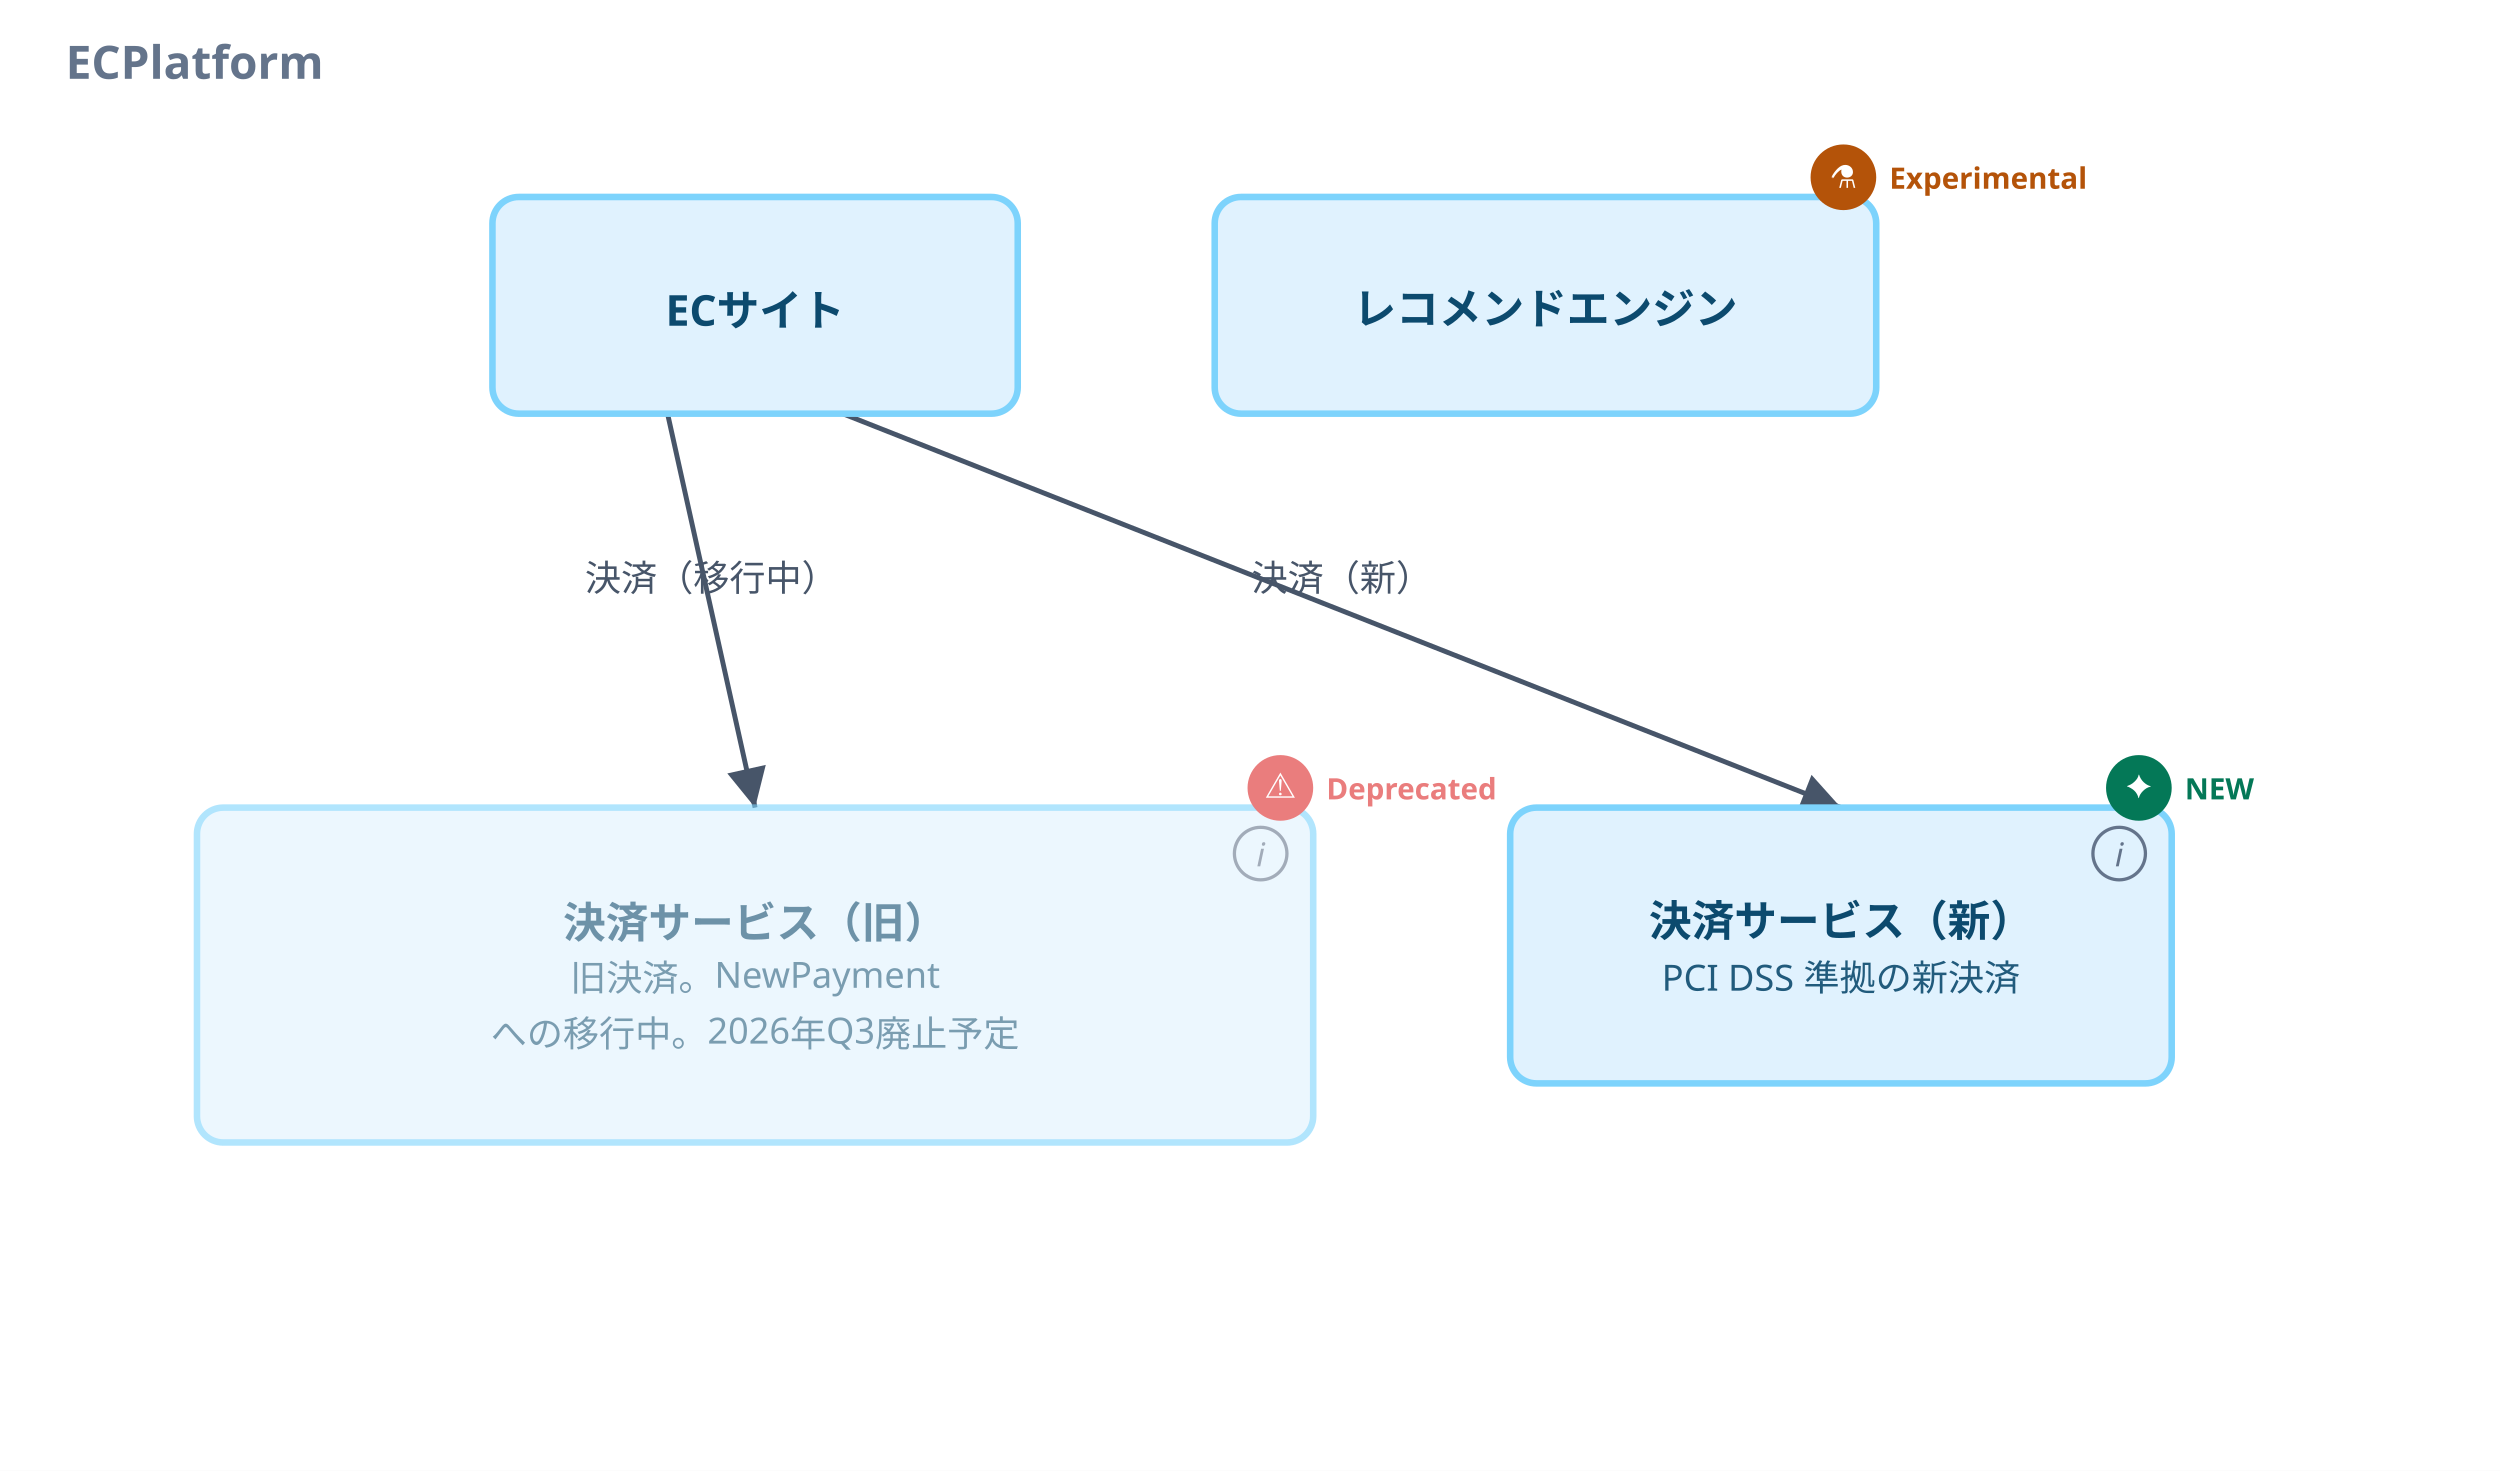
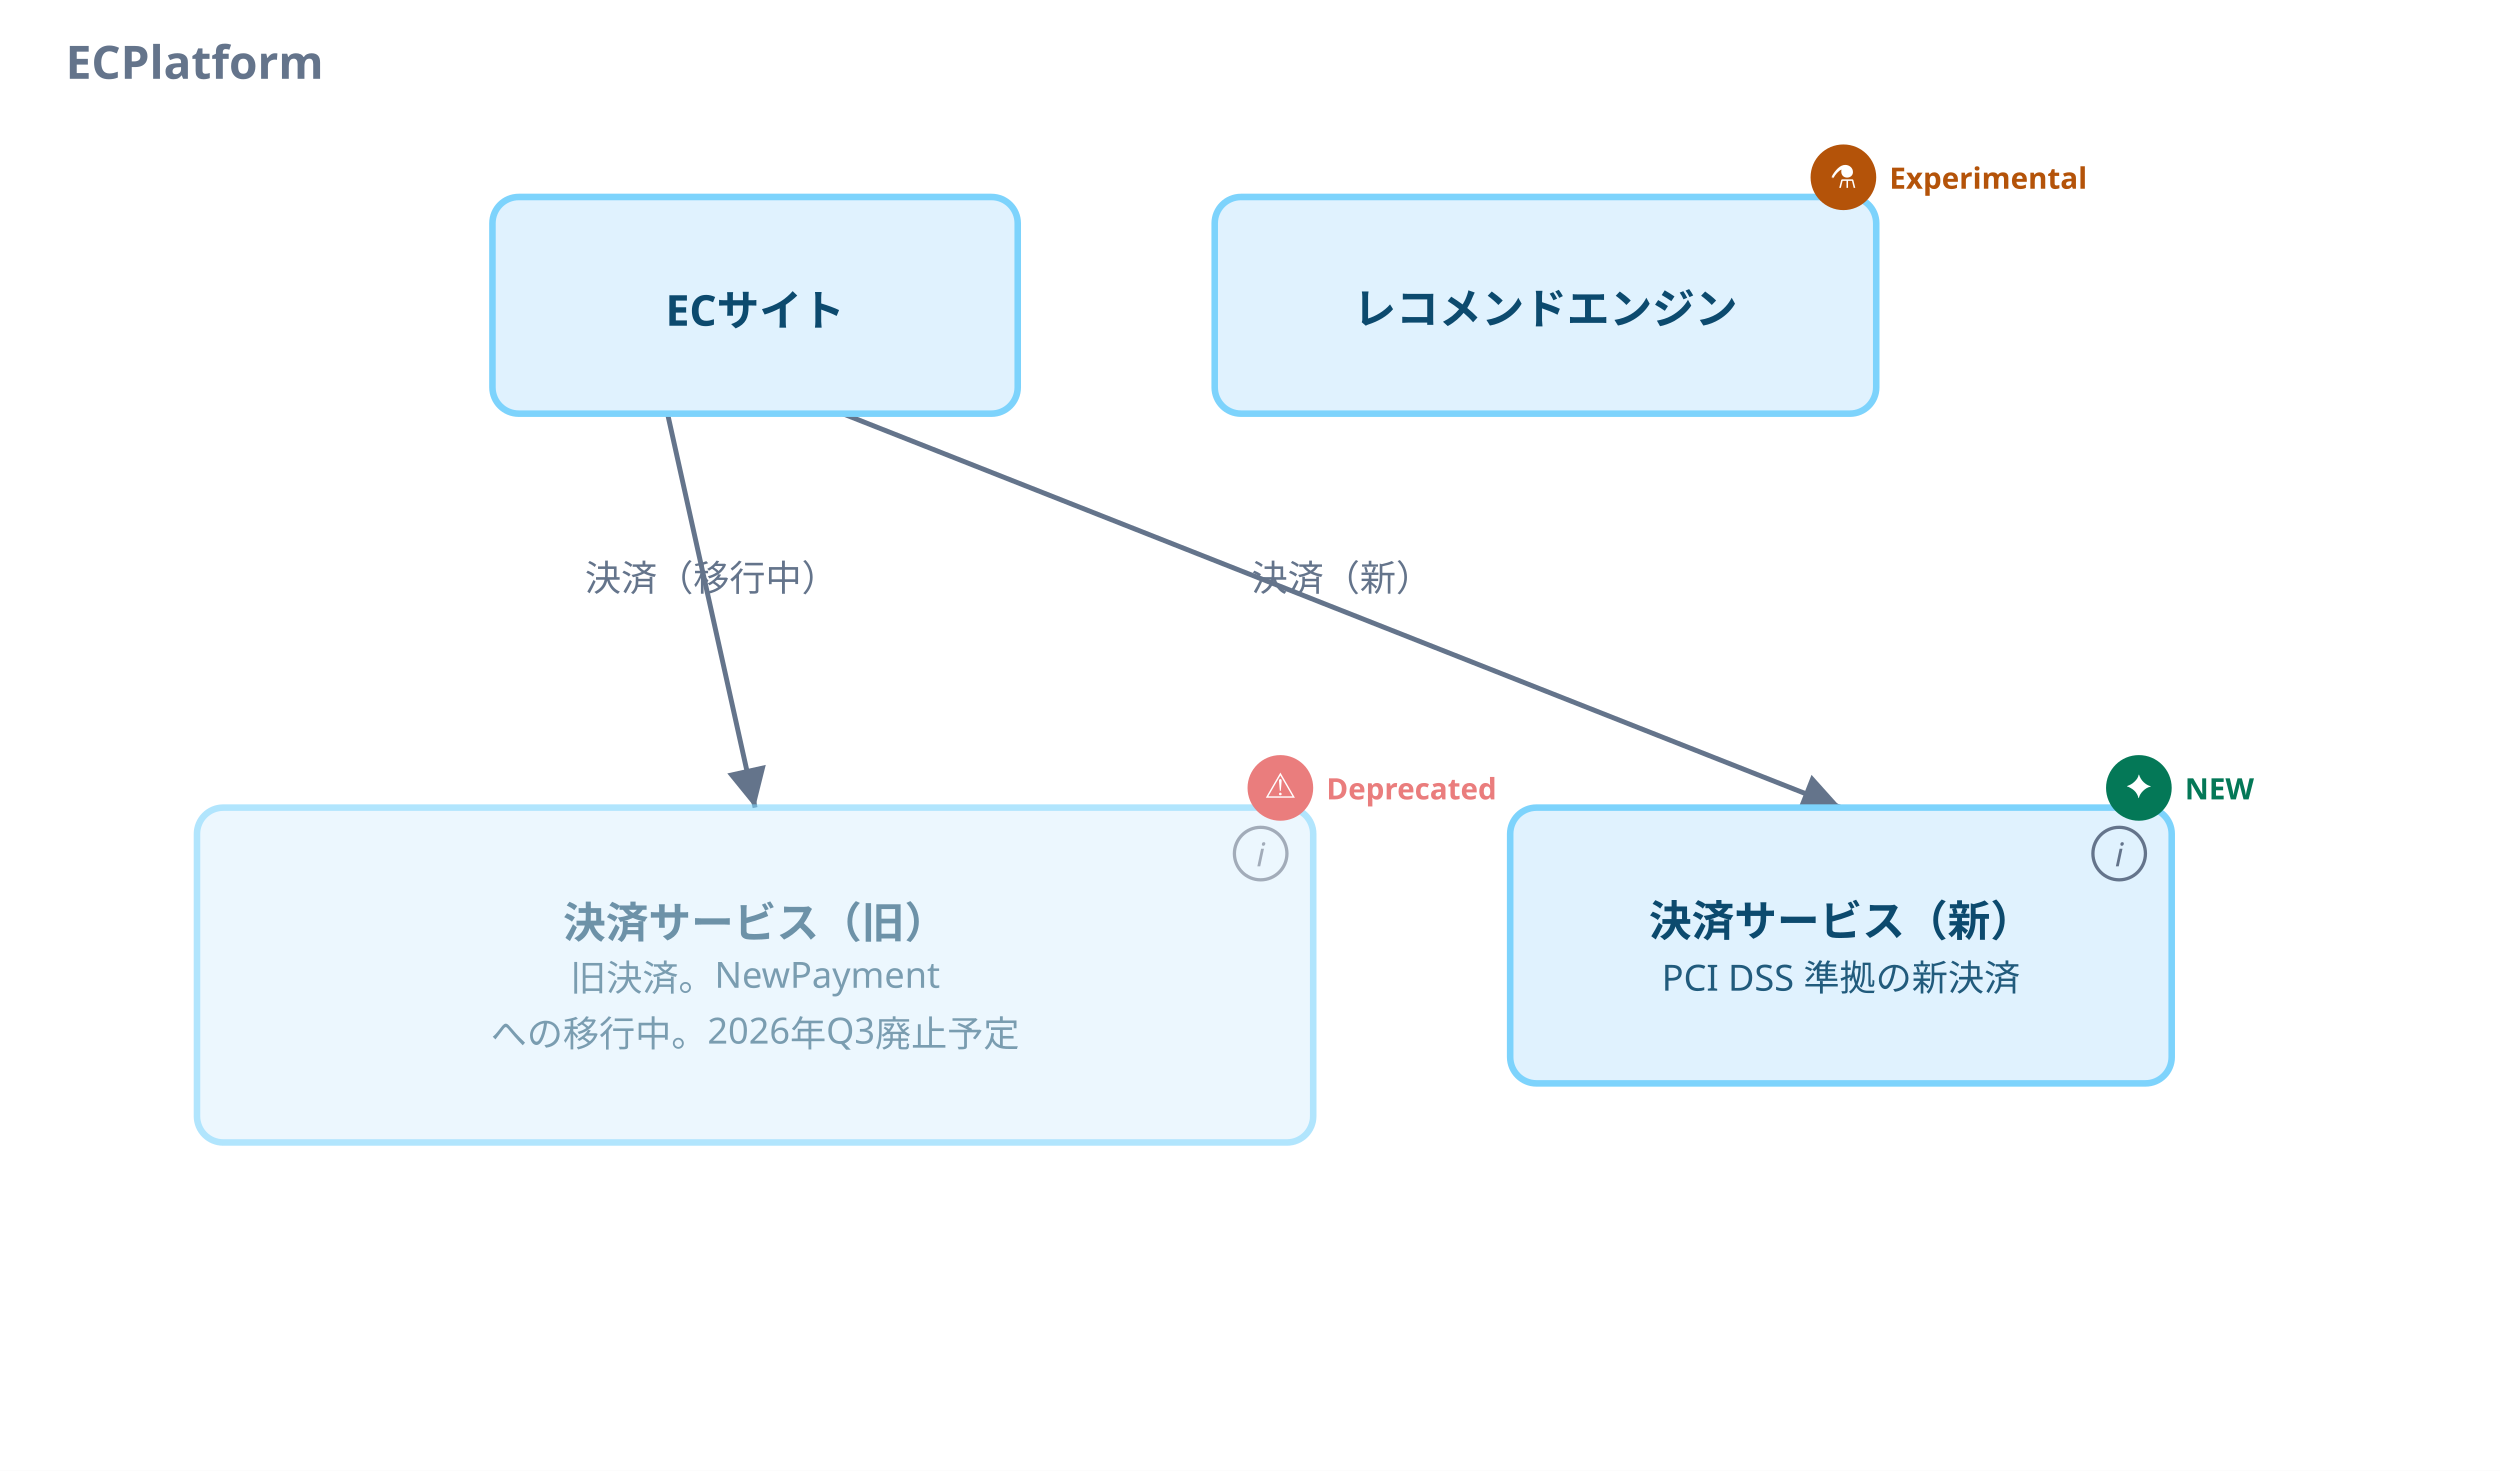
<svg xmlns="http://www.w3.org/2000/svg" viewBox="0 0 761.5 448" width="761.5" height="448">
  <defs>
    <marker id="arrow-default" viewBox="0 0 10 10" refX="10" refY="5" markerWidth="8" markerHeight="8" orient="auto-start-reverse">
-       <path d="M 0 0 L 10 5 L 0 10 z" fill="#475569" />
+       <path d="M 0 0 L 10 5 L 0 10 z" fill="#64748B" />
    </marker>
  </defs>
  <rect width="761.5" height="448" fill="#FFFFFF" rx="0" />
  <text x="20" y="24" fill="#64748B" font-size="14px" font-family="sans-serif" font-weight="bold">ECPlatform</text>
  <g class="edges">
    <g data-edge-from="ECommerce" data-edge-to="LegacyPayment" data-edge-kind="sync" data-edge-canonical-id="ECommerce-&gt;LegacyPayment" data-edge-label="決済（移行中）" class="krs-edge krs-edge--interactive">
      <line x1="203.333" y1="126" x2="230" y2="246" stroke="transparent" stroke-width="14" stroke-linecap="butt" class="krs-edge__hitline" />
-       <line x1="203.333" y1="126" x2="230" y2="246" stroke="#475569" stroke-width="1.5" marker-end="url(#arrow-default)" />
-       <text x="216.667" y="180" text-anchor="middle" fill="#475569" font-size="11px" font-family="sans-serif">決済（移行中）</text>
+       <line x1="203.333" y1="126" x2="230" y2="246" stroke="#64748B" stroke-width="1.5" marker-end="url(#arrow-default)" />
+       <text x="216.667" y="180" text-anchor="middle" fill="#64748B" font-size="11px" font-family="sans-serif">決済（移行中）</text>
    </g>
    <g data-edge-from="ECommerce" data-edge-to="NewPayment" data-edge-kind="sync" data-edge-canonical-id="ECommerce-&gt;NewPayment" data-edge-label="決済（新）" class="krs-edge krs-edge--interactive">
      <line x1="256.667" y1="126" x2="560.75" y2="246" stroke="transparent" stroke-width="14" stroke-linecap="butt" class="krs-edge__hitline" />
-       <line x1="256.667" y1="126" x2="560.75" y2="246" stroke="#475569" stroke-width="1.5" marker-end="url(#arrow-default)" />
-       <text x="408.708" y="180" text-anchor="middle" fill="#475569" font-size="11px" font-family="sans-serif">決済（新）</text>
+       <line x1="256.667" y1="126" x2="560.75" y2="246" stroke="#64748B" stroke-width="1.5" marker-end="url(#arrow-default)" />
+       <text x="408.708" y="180" text-anchor="middle" fill="#64748B" font-size="11px" font-family="sans-serif">決済（新）</text>
    </g>
  </g>
  <g class="nodes">
    <g data-node-id="ECommerce" data-node-kind="service" data-has-children="false" data-has-description="false">
      <rect x="150" y="60" width="160" height="66" rx="8" ry="8" fill="#E0F2FE" stroke="#7DD3FC" stroke-width="2" />
      <text x="230" y="93" text-anchor="middle" dominant-baseline="central" fill="#0C4A6E" font-size="13px" font-weight="bold" font-family="sans-serif">ECサイト</text>
    </g>
    <g data-node-id="RecommendationEngine" data-node-kind="service" data-has-children="false" data-has-description="false">
      <rect x="370" y="60" width="201.5" height="66" rx="8" ry="8" fill="#E0F2FE" stroke="#7DD3FC" stroke-width="2" />
      <text x="470.75" y="93" text-anchor="middle" dominant-baseline="central" fill="#0C4A6E" font-size="13px" font-weight="bold" font-family="sans-serif">レコメンドエンジン</text>
      <g data-node-badge="RecommendationEngine">
        <circle cx="561.5" cy="54" r="10" fill="#B45309" />
        <text x="561.5" y="54" text-anchor="middle" dominant-baseline="central" fill="white" font-size="10px">⚗</text>
        <text x="575.5" y="54" dominant-baseline="central" fill="#B45309" font-size="9px" font-weight="bold" font-family="sans-serif">Experimental</text>
      </g>
    </g>
    <g data-node-id="LegacyPayment" data-node-kind="service" data-has-children="false" data-has-description="true" opacity="0.6">
      <rect x="60" y="246" width="340" height="102" rx="8" ry="8" fill="#E0F2FE" stroke="#7DD3FC" stroke-width="2" />
      <text x="230" y="280" text-anchor="middle" dominant-baseline="central" fill="#0C4A6E" font-size="13px" font-weight="bold" font-family="sans-serif">決済サービス（旧）</text>
      <text x="230" y="297" text-anchor="middle" dominant-baseline="central" fill="#0C4A6E" font-size="11px" font-family="sans-serif" opacity="0.9">旧決済。NewPayment</text>
      <text x="230" y="314" text-anchor="middle" dominant-baseline="central" fill="#0C4A6E" font-size="11px" font-family="sans-serif" opacity="0.9">への移行中。2026年Q3廃止予定</text>
      <g data-node-badge="LegacyPayment">
        <circle cx="390" cy="240" r="10" fill="#DC2626" />
        <text x="390" y="240" text-anchor="middle" dominant-baseline="central" fill="white" font-size="10px">⚠</text>
        <text x="404" y="240" dominant-baseline="central" fill="#DC2626" font-size="9px" font-weight="bold" font-family="sans-serif">Deprecated</text>
      </g>
      <g data-info-button="LegacyPayment" style="cursor: pointer" pointer-events="all">
        <circle cx="384" cy="260" r="8" fill="transparent" stroke="#64748B" stroke-width="1" />
        <text x="384" y="260" text-anchor="middle" dominant-baseline="central" fill="#64748B" font-size="10px" font-family="sans-serif" font-style="italic">i</text>
      </g>
    </g>
    <g data-node-id="NewPayment" data-node-kind="service" data-has-children="false" data-has-description="true">
      <rect x="460" y="246" width="201.5" height="84" rx="8" ry="8" fill="#E0F2FE" stroke="#7DD3FC" stroke-width="2" />
      <text x="560.75" y="279.5" text-anchor="middle" dominant-baseline="central" fill="#0C4A6E" font-size="13px" font-weight="bold" font-family="sans-serif">決済サービス（新）</text>
      <text x="560.75" y="296.5" text-anchor="middle" dominant-baseline="central" fill="#0C4A6E" font-size="11px" font-family="sans-serif" opacity="0.9">PCI DSS 準拠の新決済</text>
      <g data-node-badge="NewPayment">
        <circle cx="651.5" cy="240" r="10" fill="#047857" />
        <text x="651.5" y="240" text-anchor="middle" dominant-baseline="central" fill="white" font-size="10px">✦</text>
        <text x="665.5" y="240" dominant-baseline="central" fill="#047857" font-size="9px" font-weight="bold" font-family="sans-serif">NEW</text>
      </g>
      <g data-info-button="NewPayment" style="cursor: pointer" pointer-events="all">
        <circle cx="645.5" cy="260" r="8" fill="transparent" stroke="#64748B" stroke-width="1" />
        <text x="645.5" y="260" text-anchor="middle" dominant-baseline="central" fill="#64748B" font-size="10px" font-family="sans-serif" font-style="italic">i</text>
      </g>
    </g>
  </g>
</svg>
